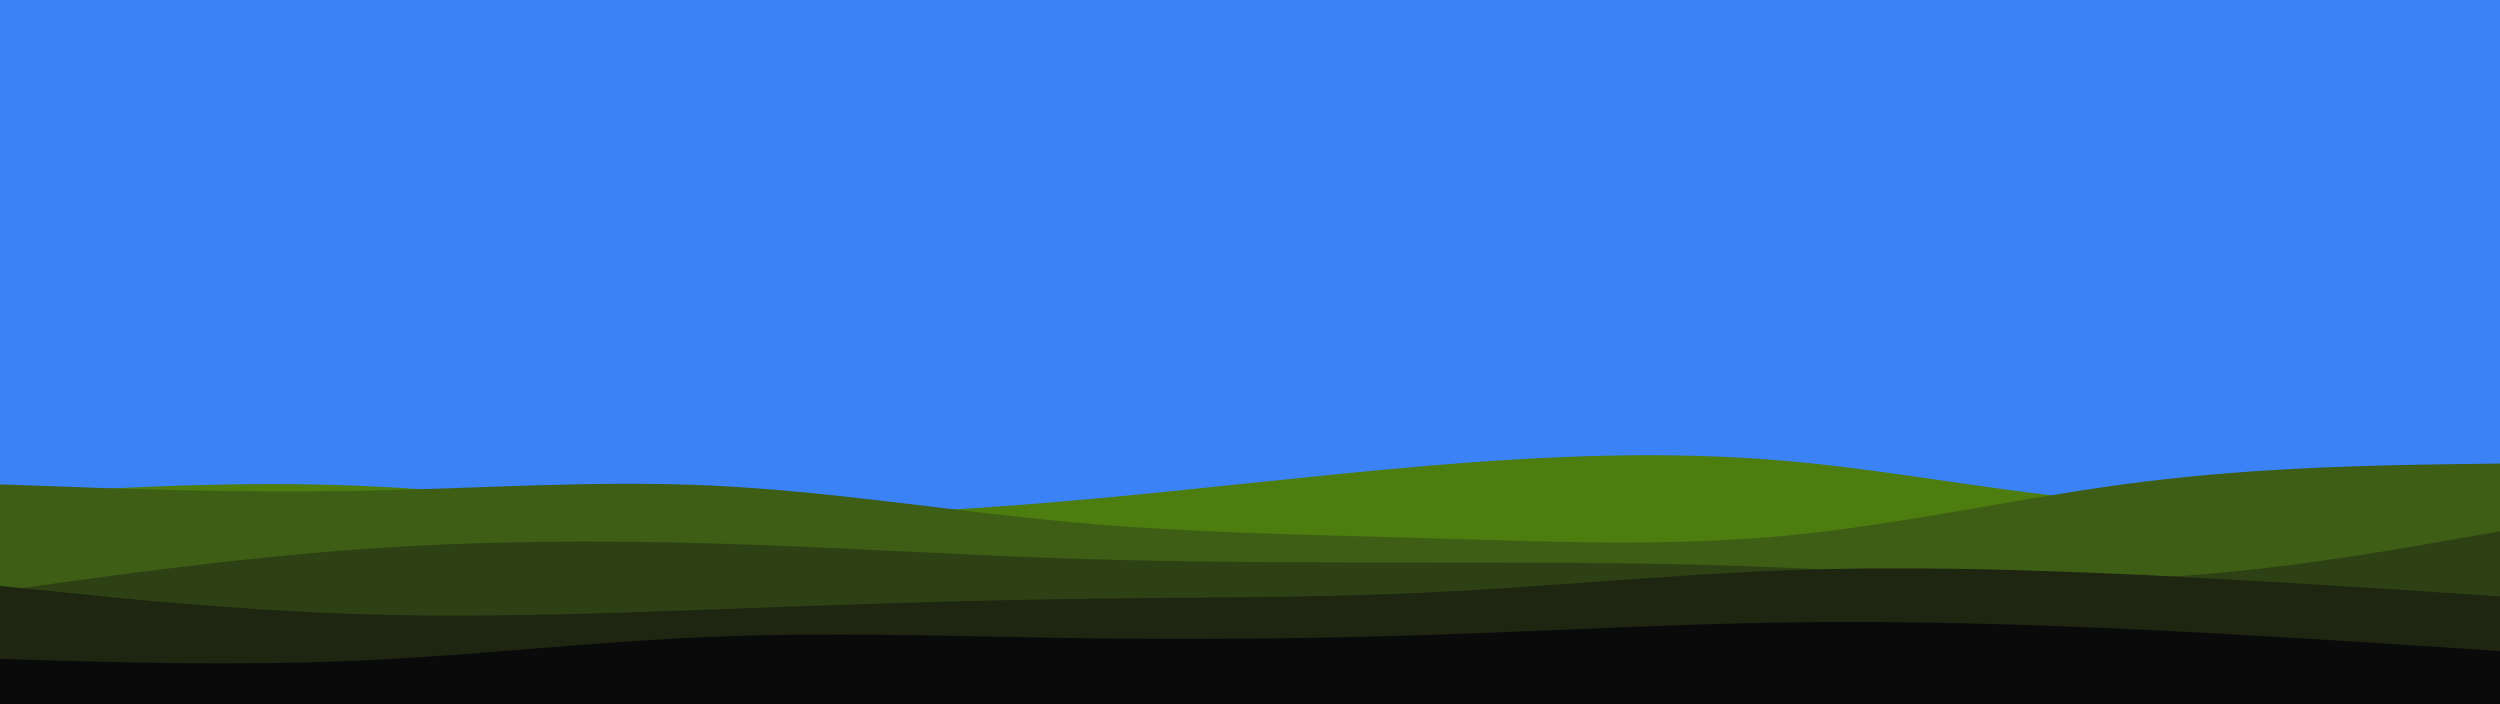
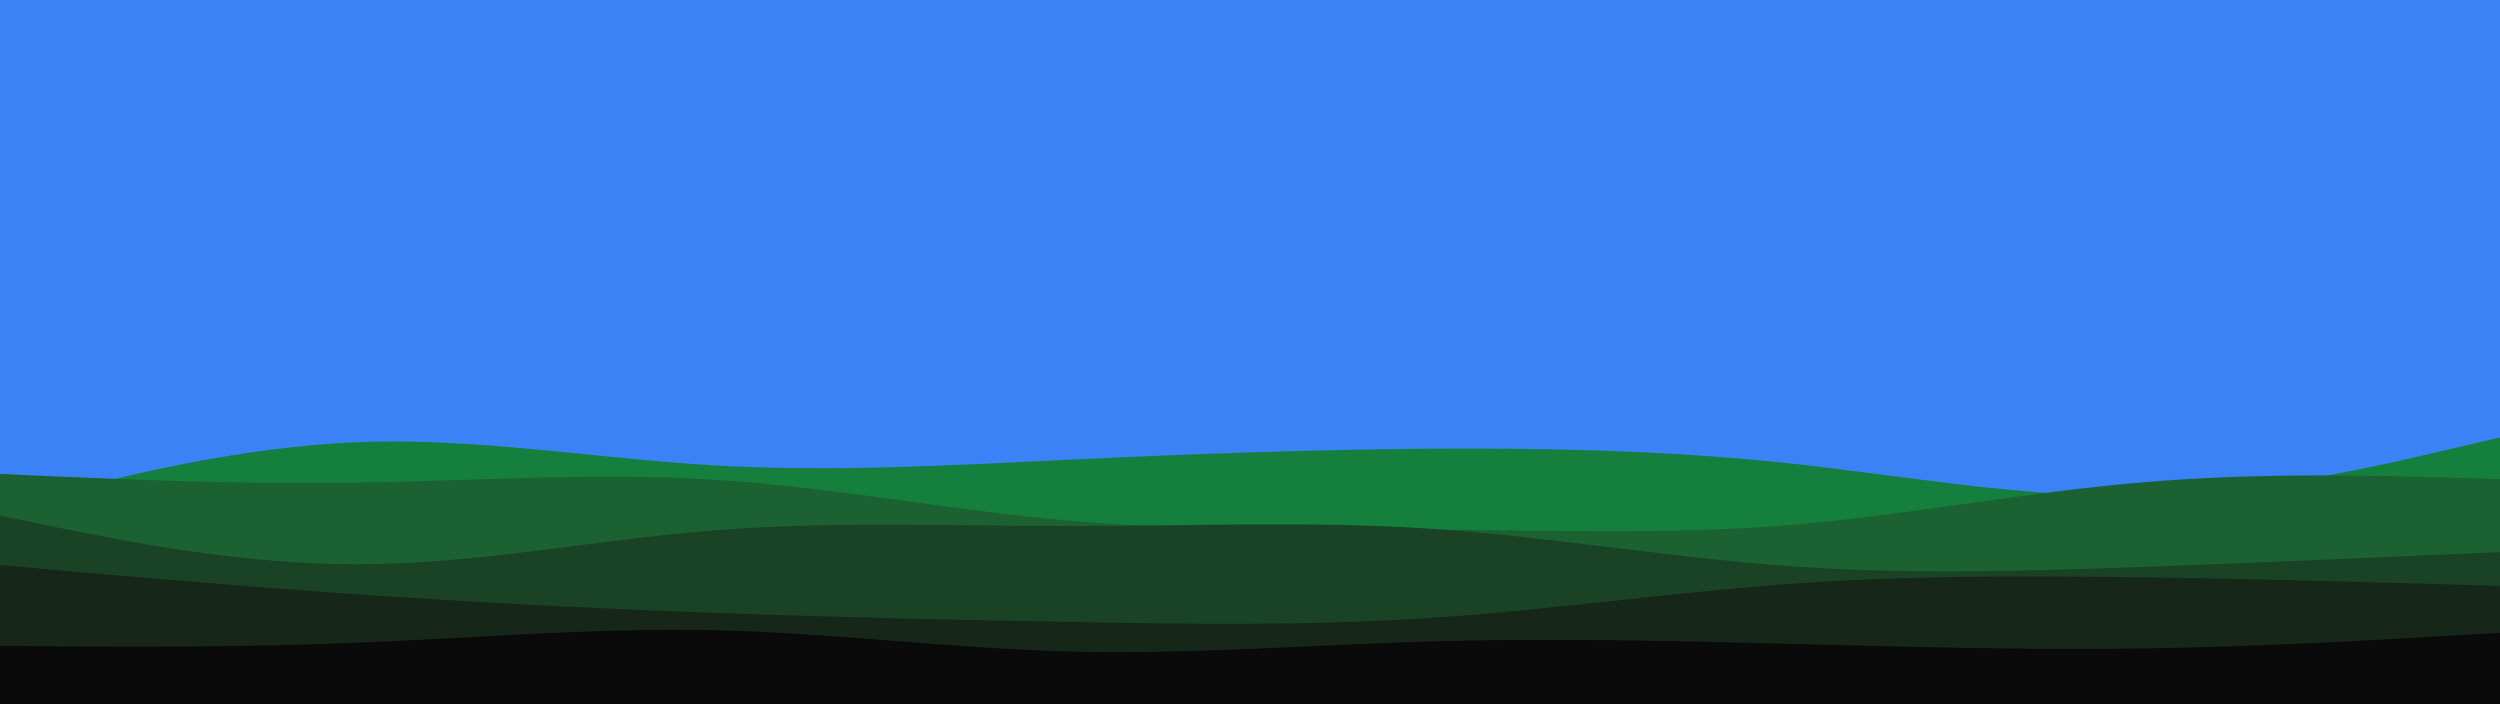
<svg xmlns="http://www.w3.org/2000/svg" id="visual" viewBox="0 0 960 270" width="960" height="270" version="1.1">
  <rect x="0" y="0" width="960" height="270" fill="#3b82f6" />
-   <path d="M0 190L22.8 188.7C45.7 187.3 91.3 184.7 137 186.5C182.7 188.3 228.3 194.7 274 196.7C319.7 198.7 365.3 196.3 411.2 192.3C457 188.3 503 182.7 548.8 178.8C594.7 175 640.3 173 686 177C731.7 181 777.3 191 823 193.2C868.7 195.3 914.3 189.7 937.2 186.8L960 184L960 271L937.2 271C914.3 271 868.7 271 823 271C777.3 271 731.7 271 686 271C640.3 271 594.7 271 548.8 271C503 271 457 271 411.2 271C365.3 271 319.7 271 274 271C228.3 271 182.7 271 137 271C91.3 271 45.7 271 22.8 271L0 271Z" fill="#4d7c0f" />
-   <path d="M0 186L22.8 186.8C45.7 187.7 91.3 189.3 137 188.5C182.7 187.7 228.3 184.3 274 186.5C319.7 188.7 365.3 196.3 411.2 200.5C457 204.7 503 205.3 548.8 206.7C594.7 208 640.3 210 686 205.7C731.7 201.3 777.3 190.7 823 185C868.7 179.3 914.3 178.7 937.2 178.3L960 178L960 271L937.2 271C914.3 271 868.7 271 823 271C777.3 271 731.7 271 686 271C640.3 271 594.7 271 548.8 271C503 271 457 271 411.2 271C365.3 271 319.7 271 274 271C228.3 271 182.7 271 137 271C91.3 271 45.7 271 22.8 271L0 271Z" fill="#3d5e14" />
-   <path d="M0 227L22.8 223.8C45.7 220.7 91.3 214.3 137 211C182.7 207.7 228.3 207.3 274 208.7C319.7 210 365.3 213 411.2 214.5C457 216 503 216 548.8 216C594.7 216 640.3 216 686 218C731.7 220 777.3 224 823 222C868.7 220 914.3 212 937.2 208L960 204L960 271L937.2 271C914.3 271 868.7 271 823 271C777.3 271 731.7 271 686 271C640.3 271 594.7 271 548.8 271C503 271 457 271 411.2 271C365.3 271 319.7 271 274 271C228.3 271 182.7 271 137 271C91.3 271 45.7 271 22.8 271L0 271Z" fill="#2d4114" />
-   <path d="M0 225L22.8 227.3C45.7 229.7 91.3 234.3 137 235.8C182.7 237.3 228.3 235.7 274 234C319.7 232.3 365.3 230.7 411.2 230C457 229.3 503 229.7 548.8 227.5C594.7 225.3 640.3 220.7 686 219C731.7 217.3 777.3 218.7 823 220.8C868.7 223 914.3 226 937.2 227.5L960 229L960 271L937.2 271C914.3 271 868.7 271 823 271C777.3 271 731.7 271 686 271C640.3 271 594.7 271 548.8 271C503 271 457 271 411.2 271C365.3 271 319.7 271 274 271C228.3 271 182.7 271 137 271C91.3 271 45.7 271 22.8 271L0 271Z" fill="#1e2612" />
-   <path d="M0 253L22.8 253.7C45.7 254.3 91.3 255.7 137 253.7C182.7 251.7 228.3 246.3 274 244.5C319.7 242.7 365.3 244.3 411.2 245C457 245.7 503 245.3 548.8 243.8C594.7 242.3 640.3 239.7 686 239C731.7 238.3 777.3 239.7 823 241.8C868.7 244 914.3 247 937.2 248.5L960 250L960 271L937.2 271C914.3 271 868.7 271 823 271C777.3 271 731.7 271 686 271C640.3 271 594.7 271 548.8 271C503 271 457 271 411.2 271C365.3 271 319.7 271 274 271C228.3 271 182.7 271 137 271C91.3 271 45.7 271 22.8 271L0 271Z" fill="#0a0a0a" />
+   <path d="M0 195L22.8 189.2C45.7 183.3 91.3 171.7 137 169.8C182.7 168 228.3 176 274 178.7C319.7 181.3 365.3 178.7 411.2 176.5C457 174.3 503 172.7 548.8 172.3C594.7 172 640.3 173 686 177.8C731.7 182.7 777.3 191.3 823 190.3C868.7 189.3 914.3 178.7 937.2 173.3L960 168L960 271L937.2 271C914.3 271 868.7 271 823 271C777.3 271 731.7 271 686 271C640.3 271 594.7 271 548.8 271C503 271 457 271 411.2 271C365.3 271 319.7 271 274 271C228.3 271 182.7 271 137 271C91.3 271 45.7 271 22.8 271L0 271Z" fill="#15803d" />
+   <path d="M0 182L22.8 183C45.7 184 91.3 186 137 185.3C182.7 184.7 228.3 181.3 274 184.2C319.7 187 365.3 196 411.2 200C457 204 503 203 548.8 203.3C594.7 203.7 640.3 205.3 686 201.7C731.7 198 777.3 189 823 185.2C868.7 181.3 914.3 182.7 937.2 183.3L960 184L960 271L937.2 271C914.3 271 868.7 271 823 271C777.3 271 731.7 271 686 271C640.3 271 594.7 271 548.8 271C503 271 457 271 411.2 271C365.3 271 319.7 271 274 271C228.3 271 182.7 271 137 271C91.3 271 45.7 271 22.8 271L0 271Z" fill="#1b6131" />
+   <path d="M0 198L22.8 202.7C45.7 207.3 91.3 216.7 137 216.7C182.7 216.7 228.3 207.3 274 203.7C319.7 200 365.3 202 411.2 202C457 202 503 200 548.8 203C594.7 206 640.3 214 686 217.3C731.7 220.7 777.3 219.3 823 217.7C868.7 216 914.3 214 937.2 213L960 212L960 271L937.2 271C914.3 271 868.7 271 823 271C777.3 271 731.7 271 686 271C640.3 271 594.7 271 548.8 271C503 271 457 271 411.2 271C365.3 271 319.7 271 274 271C228.3 271 182.7 271 137 271C91.3 271 45.7 271 22.8 271L0 271Z" fill="#1a4325" />
+   <path d="M0 217L22.8 219C45.7 221 91.3 225 137 228.2C182.7 231.3 228.3 233.7 274 235.3C319.7 237 365.3 238 411.2 238.8C457 239.7 503 240.3 548.8 237.3C594.7 234.3 640.3 227.7 686 224.3C731.7 221 777.3 221 823 221.7C868.7 222.3 914.3 223.7 937.2 224.3L960 225L960 271L937.2 271C914.3 271 868.7 271 823 271C777.3 271 731.7 271 686 271C640.3 271 594.7 271 548.8 271C503 271 457 271 411.2 271C365.3 271 319.7 271 274 271C228.3 271 182.7 271 137 271C91.3 271 45.7 271 22.8 271L0 271Z" fill="#162719" />
+   <path d="M0 248L22.8 248.2C45.7 248.3 91.3 248.7 137 246.8C182.7 245 228.3 241 274 242C319.7 243 365.3 249 411.2 250.2C457 251.3 503 247.7 548.8 246.3C594.7 245 640.3 246 686 247.2C731.7 248.3 777.3 249.7 823 249C868.7 248.3 914.3 245.7 937.2 244.3L960 243L960 271L937.2 271C914.3 271 868.7 271 823 271C777.3 271 731.7 271 686 271C640.3 271 594.7 271 548.8 271C503 271 457 271 411.2 271C365.3 271 319.7 271 274 271C228.3 271 182.7 271 137 271C91.3 271 45.7 271 22.8 271L0 271Z" fill="#0a0a0a" />
</svg>
